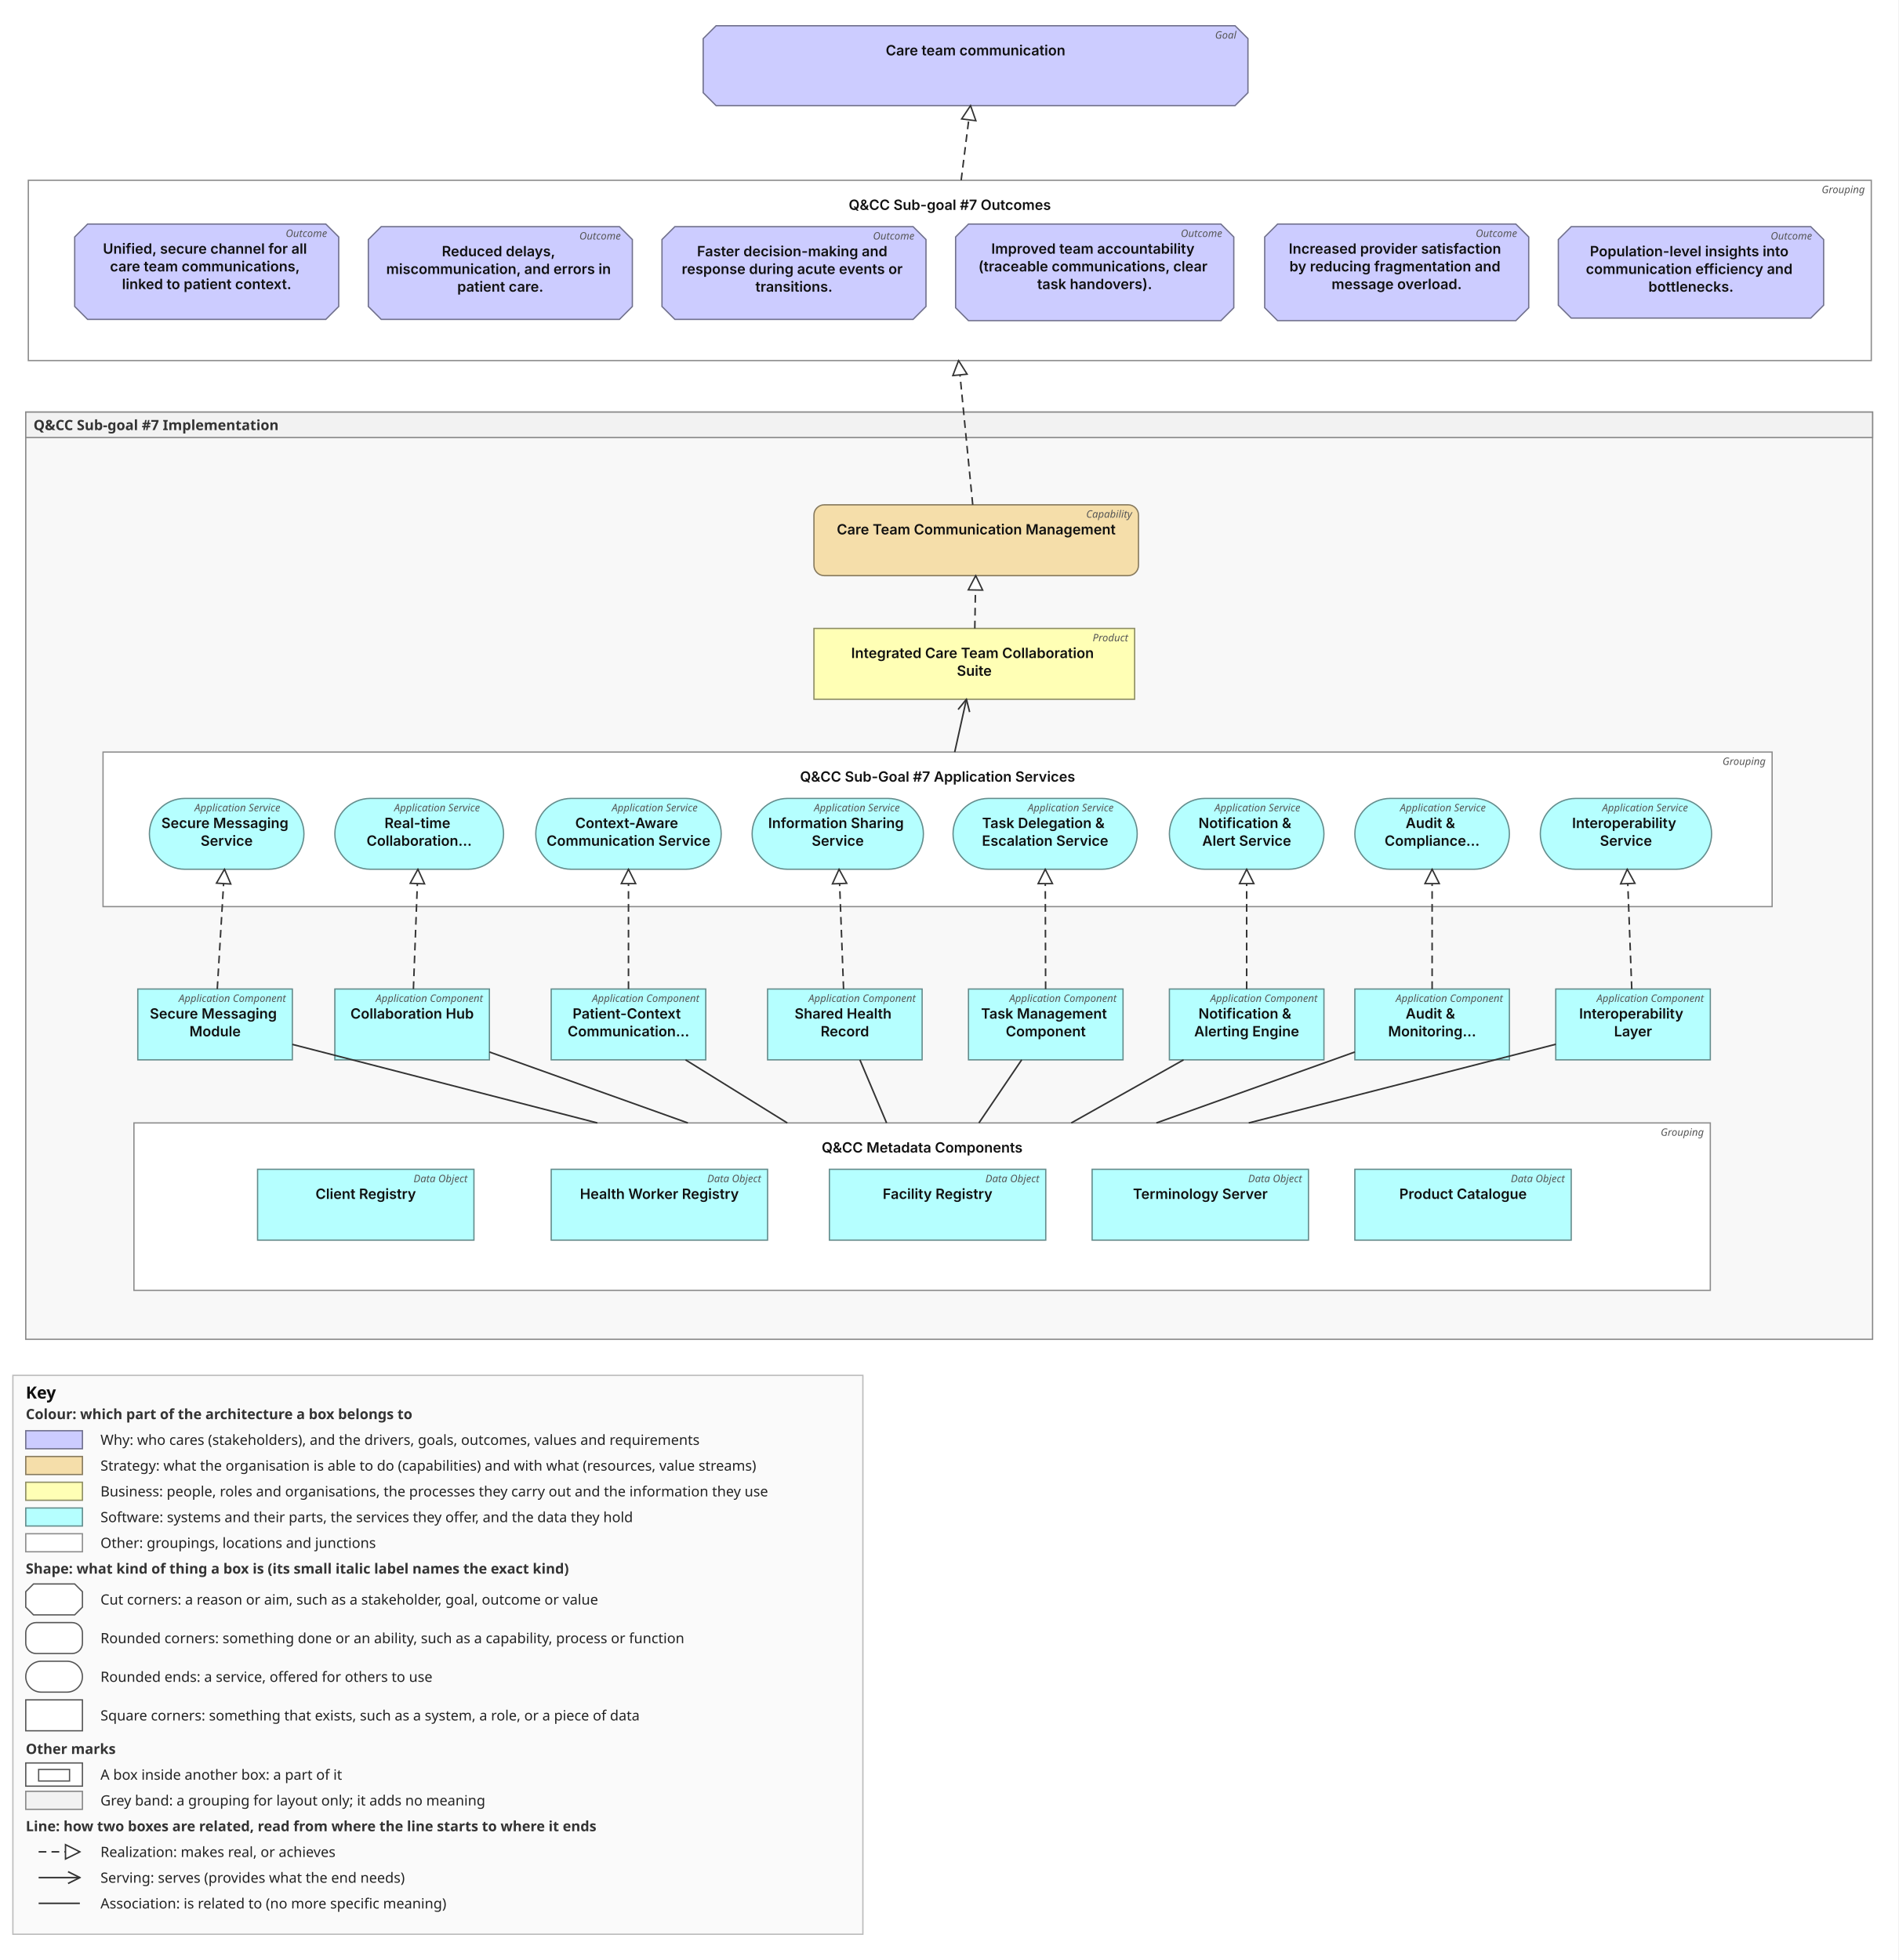
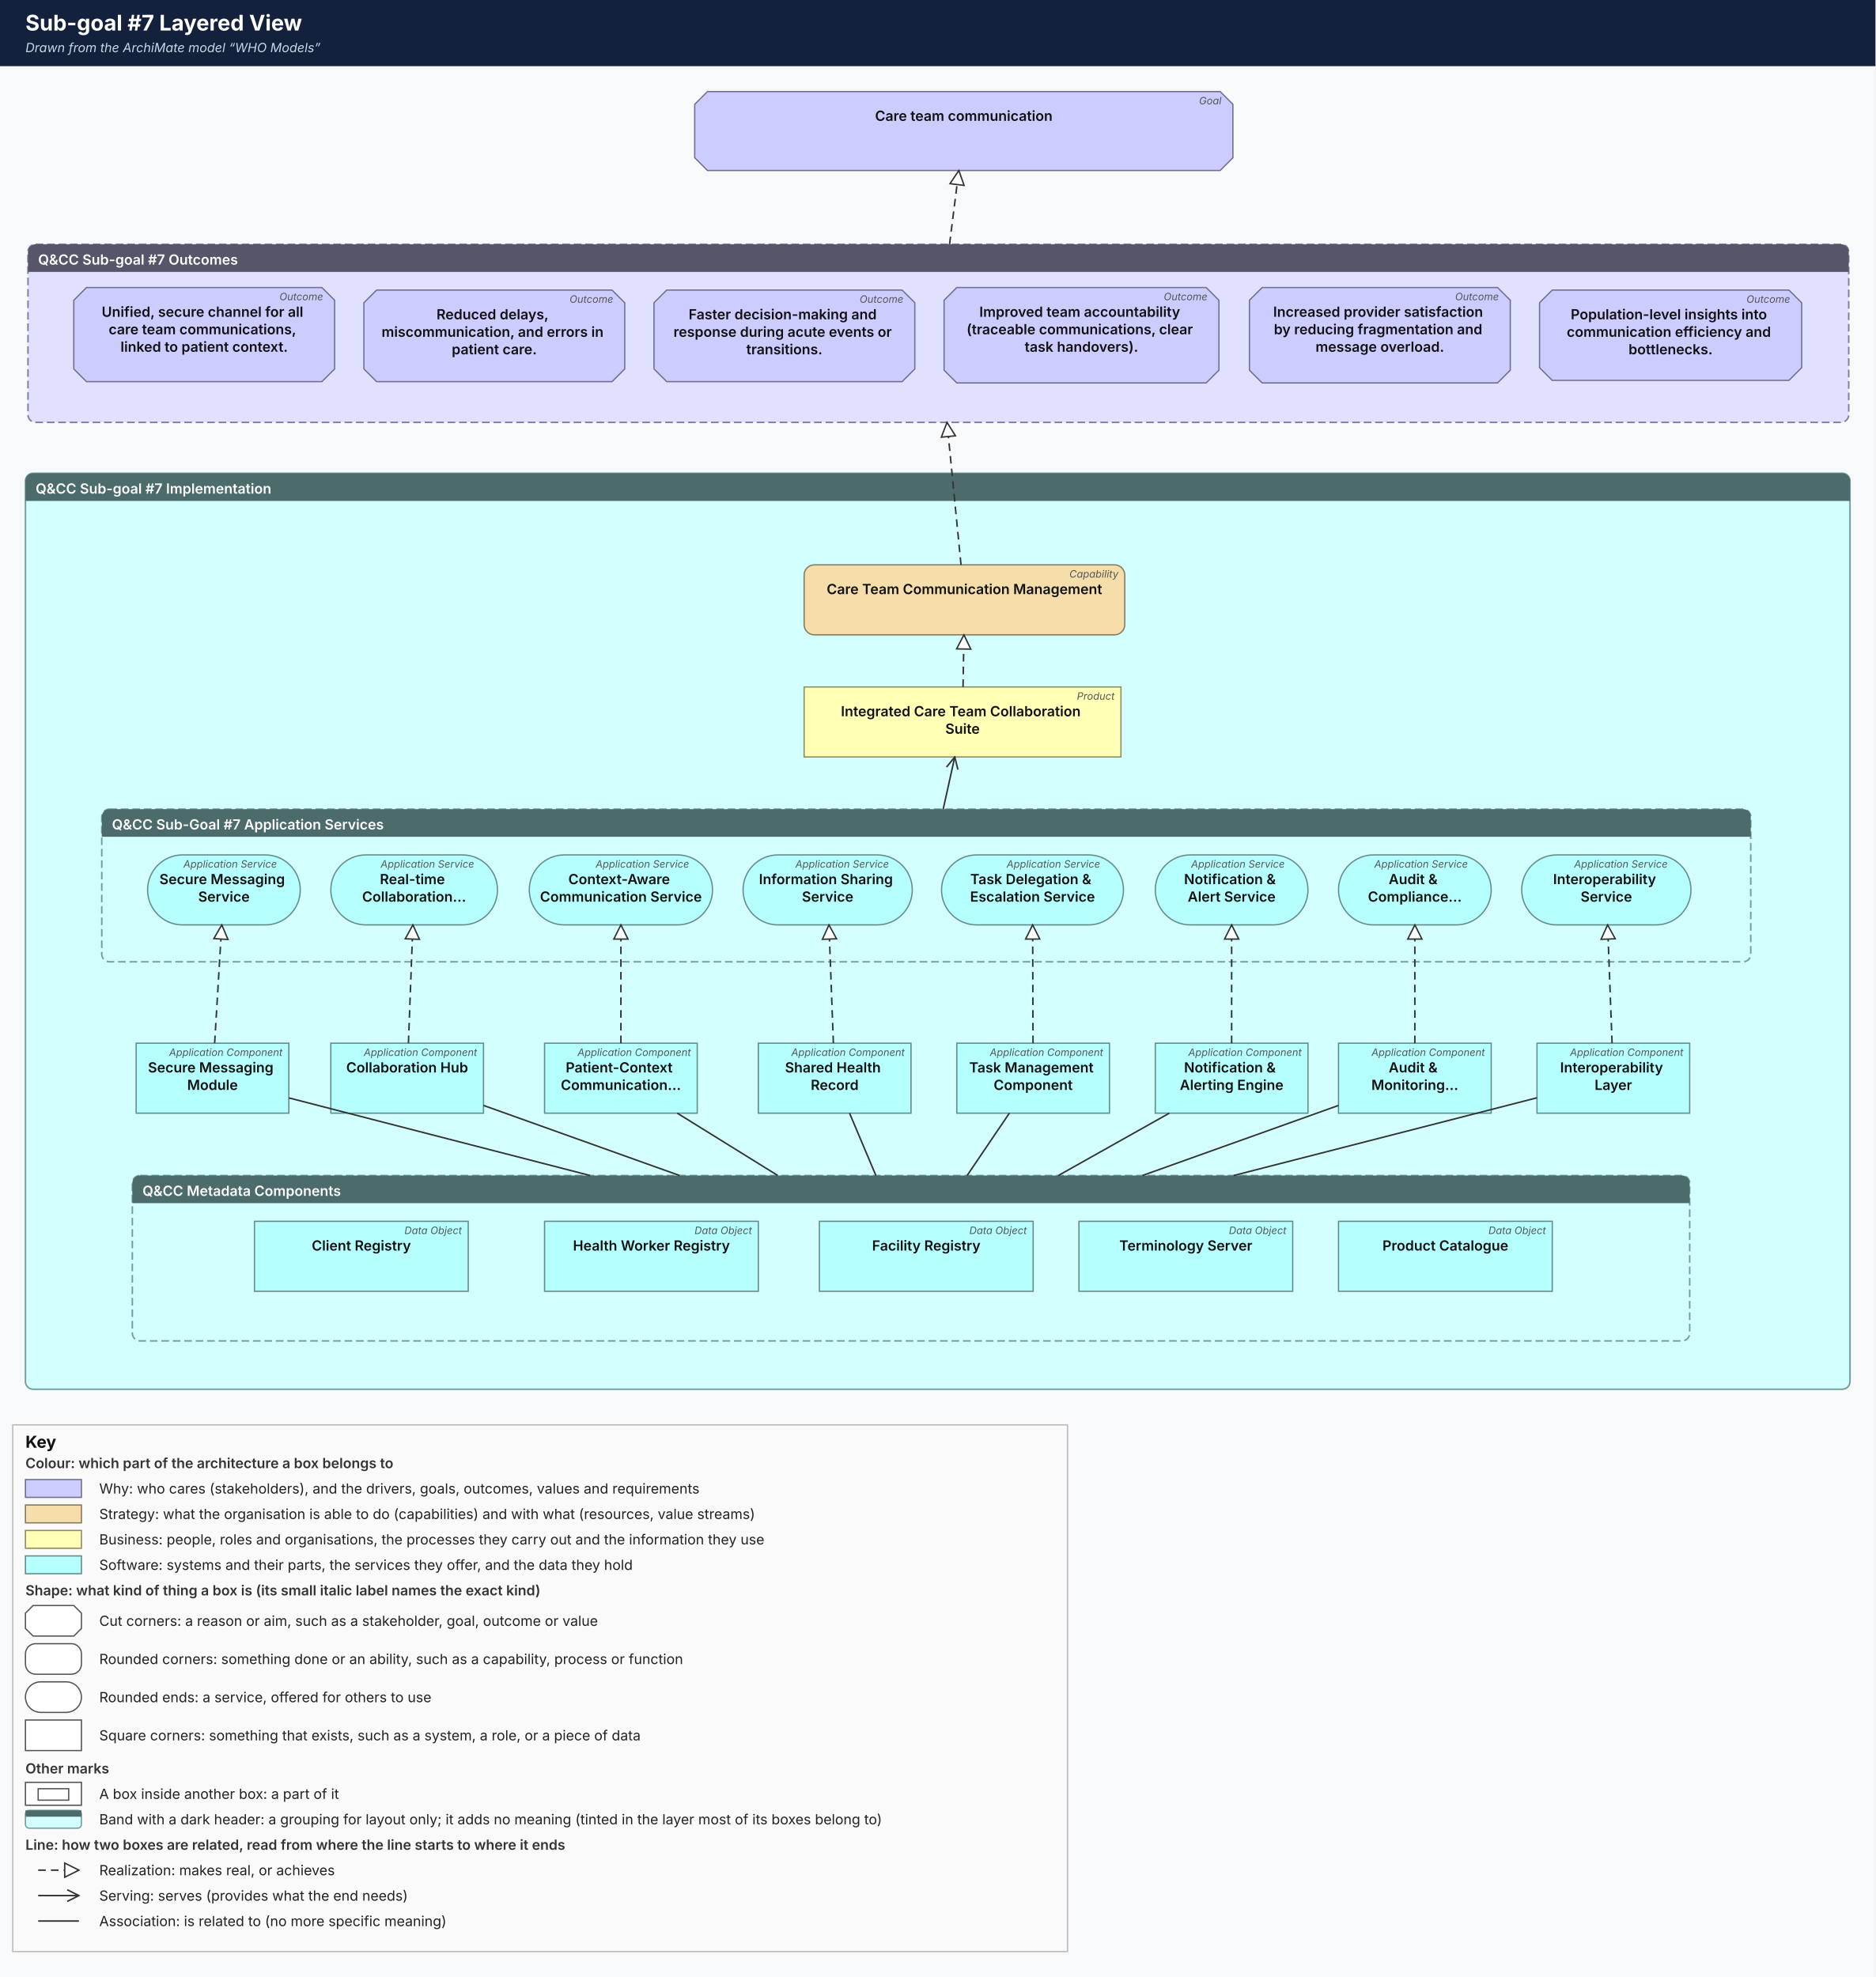
- <svg xmlns="http://www.w3.org/2000/svg" viewBox="92 40 1474 1522" width="1474" height="1522" role="img" aria-labelledby="av-title">
+ <svg xmlns="http://www.w3.org/2000/svg" viewBox="92 -12 1474 1554" width="1474" height="1554" role="img" aria-labelledby="av-title">
  <style>
- .av-name{font:600 11px system-ui,-apple-system,"Segoe UI",sans-serif;fill:#111}
- .av-type{font:italic 8px system-ui,sans-serif;fill:#555}
- .av-group{font:600 11px system-ui,sans-serif;fill:#333}
- .av-note{font:10px system-ui,sans-serif;fill:#222}
- .av-key{font:11px system-ui,sans-serif;fill:#222}
- .av-keyh{font:600 11px system-ui,sans-serif;fill:#333}
- .av-keyt{font:700 13px system-ui,sans-serif;fill:#111}
- .av-rel{font:9px system-ui,sans-serif;fill:#333;paint-order:stroke;stroke:#fff;stroke-width:3px}
+ .av-name{font:600 11px Inter, "Segoe UI", system-ui, -apple-system, Helvetica, Arial, sans-serif;fill:#111}
+ .av-type{font:italic 8px Inter, "Segoe UI", system-ui, -apple-system, Helvetica, Arial, sans-serif;fill:#555}
+ .av-group{font:600 11px Inter, "Segoe UI", system-ui, -apple-system, Helvetica, Arial, sans-serif;fill:#333}
+ .av-note{font:10px Inter, "Segoe UI", system-ui, -apple-system, Helvetica, Arial, sans-serif;fill:#222}
+ .av-key{font:11px Inter, "Segoe UI", system-ui, -apple-system, Helvetica, Arial, sans-serif;fill:#222}
+ .av-keyh{font:600 11px Inter, "Segoe UI", system-ui, -apple-system, Helvetica, Arial, sans-serif;fill:#333}
+ .av-keyt{font:700 13px Inter, "Segoe UI", system-ui, -apple-system, Helvetica, Arial, sans-serif;fill:#111}
+ .av-rel{font:9px Inter, "Segoe UI", system-ui, -apple-system, Helvetica, Arial, sans-serif;fill:#333;paint-order:stroke;stroke:#fff;stroke-width:3px}
a:hover rect,a:hover polygon,a:focus rect,a:focus polygon{stroke:#06c;stroke-width:2.5}
</style>
  <defs>
    <marker id="arrow-open" viewBox="0 0 12 12" refX="11" refY="6" markerWidth="11" markerHeight="11" orient="auto-start-reverse" markerUnits="userSpaceOnUse">
      <path d="M1 1 L11 6 L1 11" fill="none" stroke="#333" stroke-width="1.3" />
    </marker>
    <marker id="arrow-filled" viewBox="0 0 12 12" refX="11" refY="6" markerWidth="11" markerHeight="11" orient="auto-start-reverse" markerUnits="userSpaceOnUse">
      <path d="M1 1 L11 6 L1 11 Z" fill="#333" />
    </marker>
    <marker id="arrow-small" viewBox="0 0 10 10" refX="9" refY="5" markerWidth="8" markerHeight="8" orient="auto-start-reverse" markerUnits="userSpaceOnUse">
      <path d="M1 1 L9 5 L1 9" fill="none" stroke="#333" stroke-width="1.2" />
    </marker>
    <marker id="triangle-hollow" viewBox="0 0 14 14" refX="13" refY="7" markerWidth="13" markerHeight="13" orient="auto-start-reverse" markerUnits="userSpaceOnUse">
      <path d="M1 1 L13 7 L1 13 Z" fill="#fff" stroke="#333" stroke-width="1.2" />
    </marker>
    <marker id="diamond-filled" viewBox="0 0 16 10" refX="1" refY="5" markerWidth="16" markerHeight="10" orient="auto-start-reverse" markerUnits="userSpaceOnUse">
      <path d="M1 5 L8 1 L15 5 L8 9 Z" fill="#333" />
    </marker>
    <marker id="diamond-hollow" viewBox="0 0 16 10" refX="1" refY="5" markerWidth="16" markerHeight="10" orient="auto-start-reverse" markerUnits="userSpaceOnUse">
      <path d="M1 5 L8 1 L15 5 L8 9 Z" fill="#fff" stroke="#333" stroke-width="1.2" />
    </marker>
    <marker id="dot" viewBox="0 0 8 8" refX="4" refY="4" markerWidth="7" markerHeight="7" orient="auto" markerUnits="userSpaceOnUse">
      <circle cx="4" cy="4" r="3.2" fill="#333" />
    </marker>
    <pattern id="missing" width="8" height="8" patternUnits="userSpaceOnUse" patternTransform="rotate(45)">
      <rect width="8" height="8" fill="#fff" />
      <line x1="0" y1="0" x2="0" y2="8" stroke="#d33" stroke-width="2" />
    </pattern>
  </defs>
-   <rect x="92" y="40" width="1474" height="1522" fill="#fff" />
+   <rect x="92" y="-12" width="1474" height="1554" fill="#f8f9fb" />
+   <rect x="92" y="-12" width="1474" height="52" fill="#14213d" />
+   <text x="112" y="12" style="font:700 17px Inter, &quot;Segoe UI&quot;, system-ui, -apple-system, Helvetica, Arial, sans-serif;fill:#fff">Sub-goal #7 Layered View</text>
+   <text x="112" y="29" style="font:italic 10px Inter, &quot;Segoe UI&quot;, system-ui, -apple-system, Helvetica, Arial, sans-serif;fill:#c9d6e6">Drawn from the ArchiMate model “WHO Models”</text>
  <a href="../../../en/dpi-h-ra/archimate/0.2.0-draft.3/elements/care-team-communication/" target="_top">
    <polygon points="648,60 1051,60 1061,70 1061,112 1051,122 648,122 638,112 638,70" fill="#ccccff" stroke="#70708c" stroke-width="1" />
    <text class="av-type" x="1052" y="70" text-anchor="end">Goal</text>
    <text class="av-name" x="849.5" y="83" text-anchor="middle">
      <tspan x="849.5" dy="0">Care team communication</tspan>
    </text>
  </a>
  <a href="../../../en/dpi-h-ra/archimate/0.2.0-draft.3/elements/q-cc-sub-goal-7-outcomes/" target="_top">
-     <rect x="114" y="180" width="1431" height="140" fill="#ffffff" stroke="#8c8c8c" stroke-width="1" />
-     <text class="av-type" x="1540" y="190" text-anchor="end">Grouping</text>
-     <text class="av-name" x="829.5" y="203" text-anchor="middle">
-       <tspan x="829.5" dy="0">Q&amp;CC Sub-goal #7 Outcomes</tspan>
-     </text>
+     <rect x="114" y="180" width="1431" height="140" rx="6" fill="#e0e0ff" stroke="#7e7e9e" stroke-width="1.2" stroke-dasharray="6 3" />
+     <path d="M114 186 a6 6 0 0 1 6 -6 h1419 a6 6 0 0 1 6 6 v15.75 h-1431 z" fill="#56566b" />
+     <text class="av-group" x="122" y="196" style="fill:#fff">Q&amp;CC Sub-goal #7 Outcomes</text>
  </a>
  <a href="../../../en/dpi-h-ra/archimate/0.2.0-draft.3/elements/improved-team-accountability-traceable-communications-clear/" target="_top">
    <polygon points="844,214 1040,214 1050,224 1050,279 1040,289 844,289 834,279 834,224" fill="#ccccff" stroke="#70708c" stroke-width="1" />
    <text class="av-type" x="1041" y="224" text-anchor="end">Outcome</text>
    <text class="av-name" x="942" y="237" text-anchor="middle">
      <tspan x="942" dy="0">Improved team accountability</tspan>
      <tspan x="942" dy="13.75">(traceable communications, clear</tspan>
      <tspan x="942" dy="13.75">task handovers).</tspan>
    </text>
  </a>
  <a href="../../../en/dpi-h-ra/archimate/0.2.0-draft.3/elements/reduced-delays-miscommunication-and-errors-in-patient-care/" target="_top">
    <polygon points="388,216 573,216 583,226 583,278 573,288 388,288 378,278 378,226" fill="#ccccff" stroke="#70708c" stroke-width="1" />
    <text class="av-type" x="574" y="226" text-anchor="end">Outcome</text>
    <text class="av-name" x="480.5" y="239" text-anchor="middle">
      <tspan x="480.5" dy="0">Reduced delays,</tspan>
      <tspan x="480.5" dy="13.75">miscommunication, and errors in</tspan>
      <tspan x="480.5" dy="13.75">patient care.</tspan>
    </text>
  </a>
  <a href="../../../en/dpi-h-ra/archimate/0.2.0-draft.3/elements/unified-secure-channel-for-all-care-team-communications/" target="_top">
    <polygon points="160,214 345,214 355,224 355,278 345,288 160,288 150,278 150,224" fill="#ccccff" stroke="#70708c" stroke-width="1" />
    <text class="av-type" x="346" y="224" text-anchor="end">Outcome</text>
    <text class="av-name" x="252.5" y="237" text-anchor="middle">
      <tspan x="252.5" dy="0">Unified, secure channel for all</tspan>
      <tspan x="252.5" dy="13.75">care team communications,</tspan>
      <tspan x="252.5" dy="13.75">linked to patient context.</tspan>
    </text>
  </a>
  <a href="../../../en/dpi-h-ra/archimate/0.2.0-draft.3/elements/population-level-insights-into-communication-efficiency-and/" target="_top">
    <polygon points="1312,216 1498,216 1508,226 1508,277 1498,287 1312,287 1302,277 1302,226" fill="#ccccff" stroke="#70708c" stroke-width="1" />
    <text class="av-type" x="1499" y="226" text-anchor="end">Outcome</text>
    <text class="av-name" x="1405" y="239" text-anchor="middle">
      <tspan x="1405" dy="0">Population-level insights into</tspan>
      <tspan x="1405" dy="13.75">communication efficiency and</tspan>
      <tspan x="1405" dy="13.75">bottlenecks.</tspan>
    </text>
  </a>
  <a href="../../../en/dpi-h-ra/archimate/0.2.0-draft.3/elements/increased-provider-satisfaction-by-reducing-fragmentation/" target="_top">
    <polygon points="1084,214 1269,214 1279,224 1279,279 1269,289 1084,289 1074,279 1074,224" fill="#ccccff" stroke="#70708c" stroke-width="1" />
    <text class="av-type" x="1270" y="224" text-anchor="end">Outcome</text>
    <text class="av-name" x="1176.5" y="237" text-anchor="middle">
      <tspan x="1176.5" dy="0">Increased provider satisfaction</tspan>
      <tspan x="1176.5" dy="13.75">by reducing fragmentation and</tspan>
      <tspan x="1176.5" dy="13.75">message overload.</tspan>
    </text>
  </a>
  <a href="../../../en/dpi-h-ra/archimate/0.2.0-draft.3/elements/faster-decision-making-and-response-during-acute-events-or/" target="_top">
    <polygon points="616,216 801,216 811,226 811,278 801,288 616,288 606,278 606,226" fill="#ccccff" stroke="#70708c" stroke-width="1" />
    <text class="av-type" x="802" y="226" text-anchor="end">Outcome</text>
    <text class="av-name" x="708.5" y="239" text-anchor="middle">
      <tspan x="708.5" dy="0">Faster decision-making and</tspan>
      <tspan x="708.5" dy="13.75">response during acute events or</tspan>
      <tspan x="708.5" dy="13.75">transitions.</tspan>
    </text>
  </a>
  <g class="av-g">
-     <rect x="112" y="360" width="1434" height="720" fill="#f2f2f2" fill-opacity=".55" stroke="#888" />
-     <rect x="112" y="360" width="1434" height="19.75" fill="#f2f2f2" stroke="#888" />
-     <text class="av-group" x="118" y="374">Q&amp;CC Sub-goal #7 Implementation</text>
+     <rect x="112" y="360" width="1434" height="720" rx="6" fill="#d3ffff" stroke="#709e9e" stroke-width="1.2" />
+     <path d="M112 366 a6 6 0 0 1 6 -6 h1422 a6 6 0 0 1 6 6 v15.75 h-1434 z" fill="#4c6b6b" />
+     <text class="av-group" x="120" y="376" style="fill:#fff">Q&amp;CC Sub-goal #7 Implementation</text>
  </g>
  <a href="../../../en/dpi-h-ra/archimate/0.2.0-draft.3/elements/care-team-communication-management/" target="_top">
    <rect x="724" y="432" width="252" height="55" rx="8" fill="#f5deaa" stroke="#877a5e" stroke-width="1" />
    <text class="av-type" x="971" y="442" text-anchor="end">Capability</text>
    <text class="av-name" x="850" y="455" text-anchor="middle">
      <tspan x="850" dy="0">Care Team Communication Management</tspan>
    </text>
  </a>
  <a href="../../../en/dpi-h-ra/archimate/0.2.0-draft.3/elements/integrated-care-team-collaboration-suite/" target="_top">
    <rect x="724" y="528" width="249" height="55" fill="#ffffb5" stroke="#8c8c64" stroke-width="1" />
    <text class="av-type" x="968" y="538" text-anchor="end">Product</text>
    <text class="av-name" x="848.5" y="551" text-anchor="middle">
      <tspan x="848.5" dy="0">Integrated Care Team Collaboration</tspan>
      <tspan x="848.5" dy="13.75">Suite</tspan>
    </text>
  </a>
  <a href="../../../en/dpi-h-ra/archimate/0.2.0-draft.3/elements/q-cc-sub-goal-7-application-services/" target="_top">
-     <rect x="172" y="624" width="1296" height="120" fill="#ffffff" stroke="#8c8c8c" stroke-width="1" />
-     <text class="av-type" x="1463" y="634" text-anchor="end">Grouping</text>
-     <text class="av-name" x="820" y="647" text-anchor="middle">
-       <tspan x="820" dy="0">Q&amp;CC Sub-Goal #7 Application Services</tspan>
-     </text>
+     <rect x="172" y="624" width="1296" height="120" rx="6" fill="#d3ffff" stroke="#709e9e" stroke-width="1.2" stroke-dasharray="6 3" />
+     <path d="M172 630 a6 6 0 0 1 6 -6 h1284 a6 6 0 0 1 6 6 v15.75 h-1296 z" fill="#4c6b6b" />
+     <text class="av-group" x="180" y="640" style="fill:#fff">Q&amp;CC Sub-Goal #7 Application Services</text>
  </a>
  <a href="../../../en/dpi-h-ra/archimate/0.2.0-draft.3/elements/secure-messaging-service/" target="_top">
    <rect x="208" y="660" width="120" height="55" rx="27.5" fill="#b5ffff" stroke="#648c8c" stroke-width="1" />
    <text class="av-type" x="309.667" y="670" text-anchor="end">Application Service</text>
    <text class="av-name" x="268" y="683" text-anchor="middle">
      <tspan x="268" dy="0">Secure Messaging</tspan>
      <tspan x="268" dy="13.75">Service</tspan>
    </text>
  </a>
  <a href="../../../en/dpi-h-ra/archimate/0.2.0-draft.3/elements/real-time-collaboration-service/" target="_top">
    <rect x="352" y="660" width="131" height="55" rx="27.5" fill="#b5ffff" stroke="#648c8c" stroke-width="1" />
    <text class="av-type" x="464.667" y="670" text-anchor="end">Application Service</text>
    <text class="av-name" x="417.5" y="683" text-anchor="middle">
      <tspan x="417.5" dy="0">Real-time</tspan>
      <tspan x="417.5" dy="13.75">Collaboration…</tspan>
    </text>
  </a>
  <a href="../../../en/dpi-h-ra/archimate/0.2.0-draft.3/elements/context-aware-communication-service/" target="_top">
    <rect x="508" y="660" width="144" height="55" rx="27.5" fill="#b5ffff" stroke="#648c8c" stroke-width="1" />
    <text class="av-type" x="633.667" y="670" text-anchor="end">Application Service</text>
    <text class="av-name" x="580" y="683" text-anchor="middle">
      <tspan x="580" dy="0">Context-Aware</tspan>
      <tspan x="580" dy="13.75">Communication Service</tspan>
    </text>
  </a>
  <a href="../../../en/dpi-h-ra/archimate/0.2.0-draft.3/elements/information-sharing-service/" target="_top">
    <rect x="676" y="660" width="133" height="55" rx="27.5" fill="#b5ffff" stroke="#648c8c" stroke-width="1" />
    <text class="av-type" x="790.667" y="670" text-anchor="end">Application Service</text>
    <text class="av-name" x="742.5" y="683" text-anchor="middle">
      <tspan x="742.5" dy="0">Information Sharing</tspan>
      <tspan x="742.5" dy="13.75">Service</tspan>
    </text>
  </a>
  <a href="../../../en/dpi-h-ra/archimate/0.2.0-draft.3/elements/task-delegation-escalation-service/" target="_top">
    <rect x="832" y="660" width="143" height="55" rx="27.5" fill="#b5ffff" stroke="#648c8c" stroke-width="1" />
    <text class="av-type" x="956.667" y="670" text-anchor="end">Application Service</text>
    <text class="av-name" x="903.5" y="683" text-anchor="middle">
      <tspan x="903.5" dy="0">Task Delegation &amp;</tspan>
      <tspan x="903.5" dy="13.75">Escalation Service</tspan>
    </text>
  </a>
  <a href="../../../en/dpi-h-ra/archimate/0.2.0-draft.3/elements/notification-alert-service/" target="_top">
    <rect x="1000" y="660" width="120" height="55" rx="27.5" fill="#b5ffff" stroke="#648c8c" stroke-width="1" />
    <text class="av-type" x="1101.667" y="670" text-anchor="end">Application Service</text>
    <text class="av-name" x="1060" y="683" text-anchor="middle">
      <tspan x="1060" dy="0">Notification &amp;</tspan>
      <tspan x="1060" dy="13.75">Alert Service</tspan>
    </text>
  </a>
  <a href="../../../en/dpi-h-ra/archimate/0.2.0-draft.3/elements/audit-compliance-service-4892/" target="_top">
    <rect x="1144" y="660" width="120" height="55" rx="27.5" fill="#b5ffff" stroke="#648c8c" stroke-width="1" />
    <text class="av-type" x="1245.667" y="670" text-anchor="end">Application Service</text>
    <text class="av-name" x="1204" y="683" text-anchor="middle">
      <tspan x="1204" dy="0">Audit &amp;</tspan>
      <tspan x="1204" dy="13.75">Compliance…</tspan>
    </text>
  </a>
  <a href="../../../en/dpi-h-ra/archimate/0.2.0-draft.3/elements/interoperability-service-c659/" target="_top">
    <rect x="1288" y="660" width="133" height="55" rx="27.5" fill="#b5ffff" stroke="#648c8c" stroke-width="1" />
    <text class="av-type" x="1402.667" y="670" text-anchor="end">Application Service</text>
    <text class="av-name" x="1354.5" y="683" text-anchor="middle">
      <tspan x="1354.5" dy="0">Interoperability</tspan>
      <tspan x="1354.5" dy="13.75">Service</tspan>
    </text>
  </a>
  <a href="../../../en/dpi-h-ra/archimate/0.2.0-draft.3/elements/secure-messaging-module/" target="_top">
    <rect x="199" y="808" width="120" height="55" fill="#b5ffff" stroke="#648c8c" stroke-width="1" />
    <text class="av-type" x="314" y="818" text-anchor="end">Application Component</text>
    <text class="av-name" x="259" y="831" text-anchor="middle">
      <tspan x="259" dy="0">Secure Messaging</tspan>
      <tspan x="259" dy="13.75">Module</tspan>
    </text>
  </a>
  <a href="../../../en/dpi-h-ra/archimate/0.2.0-draft.3/elements/collaboration-hub/" target="_top">
    <rect x="352" y="808" width="120" height="55" fill="#b5ffff" stroke="#648c8c" stroke-width="1" />
    <text class="av-type" x="467" y="818" text-anchor="end">Application Component</text>
    <text class="av-name" x="412" y="831" text-anchor="middle">
      <tspan x="412" dy="0">Collaboration Hub</tspan>
    </text>
  </a>
  <a href="../../../en/dpi-h-ra/archimate/0.2.0-draft.3/elements/patient-context-communication-component/" target="_top">
    <rect x="520" y="808" width="120" height="55" fill="#b5ffff" stroke="#648c8c" stroke-width="1" />
    <text class="av-type" x="635" y="818" text-anchor="end">Application Component</text>
    <text class="av-name" x="580" y="831" text-anchor="middle">
      <tspan x="580" dy="0">Patient-Context</tspan>
      <tspan x="580" dy="13.75">Communication…</tspan>
    </text>
  </a>
  <a href="../../../en/dpi-h-ra/archimate/0.2.0-draft.3/elements/shared-health-record-805d/" target="_top">
    <rect x="688" y="808" width="120" height="55" fill="#b5ffff" stroke="#648c8c" stroke-width="1" />
    <text class="av-type" x="803" y="818" text-anchor="end">Application Component</text>
    <text class="av-name" x="748" y="831" text-anchor="middle">
      <tspan x="748" dy="0">Shared Health</tspan>
      <tspan x="748" dy="13.75">Record</tspan>
    </text>
  </a>
  <a href="../../../en/dpi-h-ra/archimate/0.2.0-draft.3/elements/task-management-component/" target="_top">
    <rect x="844" y="808" width="120" height="55" fill="#b5ffff" stroke="#648c8c" stroke-width="1" />
    <text class="av-type" x="959" y="818" text-anchor="end">Application Component</text>
    <text class="av-name" x="904" y="831" text-anchor="middle">
      <tspan x="904" dy="0">Task Management</tspan>
      <tspan x="904" dy="13.75">Component</tspan>
    </text>
  </a>
  <a href="../../../en/dpi-h-ra/archimate/0.2.0-draft.3/elements/notification-alerting-engine/" target="_top">
    <rect x="1000" y="808" width="120" height="55" fill="#b5ffff" stroke="#648c8c" stroke-width="1" />
    <text class="av-type" x="1115" y="818" text-anchor="end">Application Component</text>
    <text class="av-name" x="1060" y="831" text-anchor="middle">
      <tspan x="1060" dy="0">Notification &amp;</tspan>
      <tspan x="1060" dy="13.75">Alerting Engine</tspan>
    </text>
  </a>
  <a href="../../../en/dpi-h-ra/archimate/0.2.0-draft.3/elements/audit-monitoring-component/" target="_top">
    <rect x="1144" y="808" width="120" height="55" fill="#b5ffff" stroke="#648c8c" stroke-width="1" />
    <text class="av-type" x="1259" y="818" text-anchor="end">Application Component</text>
    <text class="av-name" x="1204" y="831" text-anchor="middle">
      <tspan x="1204" dy="0">Audit &amp;</tspan>
      <tspan x="1204" dy="13.75">Monitoring…</tspan>
    </text>
  </a>
  <a href="../../../en/dpi-h-ra/archimate/0.2.0-draft.3/elements/interoperability-layer/" target="_top">
    <rect x="1300" y="808" width="120" height="55" fill="#b5ffff" stroke="#648c8c" stroke-width="1" />
    <text class="av-type" x="1415" y="818" text-anchor="end">Application Component</text>
    <text class="av-name" x="1360" y="831" text-anchor="middle">
      <tspan x="1360" dy="0">Interoperability</tspan>
      <tspan x="1360" dy="13.75">Layer</tspan>
    </text>
  </a>
  <a href="../../../en/dpi-h-ra/archimate/0.2.0-draft.3/elements/q-cc-metadata-components-ca10/" target="_top">
-     <rect x="196" y="912" width="1224" height="130" fill="#ffffff" stroke="#8c8c8c" stroke-width="1" />
-     <text class="av-type" x="1415" y="922" text-anchor="end">Grouping</text>
-     <text class="av-name" x="808" y="935" text-anchor="middle">
-       <tspan x="808" dy="0">Q&amp;CC Metadata Components</tspan>
-     </text>
+     <rect x="196" y="912" width="1224" height="130" rx="6" fill="#d3ffff" stroke="#709e9e" stroke-width="1.2" stroke-dasharray="6 3" />
+     <path d="M196 918 a6 6 0 0 1 6 -6 h1212 a6 6 0 0 1 6 6 v15.75 h-1224 z" fill="#4c6b6b" />
+     <text class="av-group" x="204" y="928" style="fill:#fff">Q&amp;CC Metadata Components</text>
  </a>
  <a href="../../../en/dpi-h-ra/archimate/0.2.0-draft.3/elements/client-registry-8411/" target="_top">
    <rect x="292" y="948" width="168" height="55" fill="#b5ffff" stroke="#648c8c" stroke-width="1" />
    <text class="av-type" x="455" y="958" text-anchor="end">Data Object</text>
    <text class="av-name" x="376" y="971" text-anchor="middle">
      <tspan x="376" dy="0">Client Registry</tspan>
    </text>
  </a>
  <a href="../../../en/dpi-h-ra/archimate/0.2.0-draft.3/elements/health-worker-registry-2a4a/" target="_top">
    <rect x="520" y="948" width="168" height="55" fill="#b5ffff" stroke="#648c8c" stroke-width="1" />
    <text class="av-type" x="683" y="958" text-anchor="end">Data Object</text>
    <text class="av-name" x="604" y="971" text-anchor="middle">
      <tspan x="604" dy="0">Health Worker Registry</tspan>
    </text>
  </a>
  <a href="../../../en/dpi-h-ra/archimate/0.2.0-draft.3/elements/facility-registry-34ba/" target="_top">
    <rect x="736" y="948" width="168" height="55" fill="#b5ffff" stroke="#648c8c" stroke-width="1" />
    <text class="av-type" x="899" y="958" text-anchor="end">Data Object</text>
    <text class="av-name" x="820" y="971" text-anchor="middle">
      <tspan x="820" dy="0">Facility Registry</tspan>
    </text>
  </a>
  <a href="../../../en/dpi-h-ra/archimate/0.2.0-draft.3/elements/terminology-server-e133/" target="_top">
    <rect x="940" y="948" width="168" height="55" fill="#b5ffff" stroke="#648c8c" stroke-width="1" />
    <text class="av-type" x="1103" y="958" text-anchor="end">Data Object</text>
    <text class="av-name" x="1024" y="971" text-anchor="middle">
      <tspan x="1024" dy="0">Terminology Server</tspan>
    </text>
  </a>
  <a href="../../../en/dpi-h-ra/archimate/0.2.0-draft.3/elements/product-catalogue-6a4a/" target="_top">
    <rect x="1144" y="948" width="168" height="55" fill="#b5ffff" stroke="#648c8c" stroke-width="1" />
    <text class="av-type" x="1307" y="958" text-anchor="end">Data Object</text>
    <text class="av-name" x="1228" y="971" text-anchor="middle">
      <tspan x="1228" dy="0">Product Catalogue</tspan>
    </text>
  </a>
  <a href="../../../en/dpi-h-ra/archimate/0.2.0-draft.3/relationships/id-aff10226d7954a78a1696c8346ead574/" target="_top">
    <path d="M838.3 180 L845.6 122" fill="none" stroke="#333" stroke-width="1.2" stroke-dasharray="6 4" marker-end="url(#triangle-hollow)" />
    <path d="M838.3 180 L845.6 122" fill="none" stroke="transparent" stroke-width="8" />
  </a>
  <a href="../../../en/dpi-h-ra/archimate/0.2.0-draft.3/relationships/id-7e473a1176db4424aeed5a3729804542/" target="_top">
    <path d="M847.3 432 L836.3 320" fill="none" stroke="#333" stroke-width="1.2" stroke-dasharray="6 4" marker-end="url(#triangle-hollow)" />
    <path d="M847.3 432 L836.3 320" fill="none" stroke="transparent" stroke-width="8" />
  </a>
  <a href="../../../en/dpi-h-ra/archimate/0.2.0-draft.3/relationships/id-4487595b12134d188571c01c21a04832/" target="_top">
    <path d="M848.9 528 L849.6 487" fill="none" stroke="#333" stroke-width="1.2" stroke-dasharray="6 4" marker-end="url(#triangle-hollow)" />
    <path d="M848.9 528 L849.6 487" fill="none" stroke="transparent" stroke-width="8" />
  </a>
  <a href="../../../en/dpi-h-ra/archimate/0.2.0-draft.3/relationships/id-6dcb12e2a38e46d8ac78c6cfa7a3a0df/" target="_top">
    <path d="M833.3 624 L842.4 583" fill="none" stroke="#333" stroke-width="1.2" marker-end="url(#arrow-open)" />
    <path d="M833.3 624 L842.4 583" fill="none" stroke="transparent" stroke-width="8" />
  </a>
  <a href="../../../en/dpi-h-ra/archimate/0.2.0-draft.3/relationships/id-0e2b70428ec14977b090e1e104a42a87/" target="_top">
    <path d="M260.7 808 L266.3 715" fill="none" stroke="#333" stroke-width="1.2" stroke-dasharray="6 4" marker-end="url(#triangle-hollow)" />
    <path d="M260.7 808 L266.3 715" fill="none" stroke="transparent" stroke-width="8" />
  </a>
  <a href="../../../en/dpi-h-ra/archimate/0.2.0-draft.3/relationships/id-bc71d332d8e345e28b38532c46691bab/" target="_top">
    <path d="M413 808 L416.5 715" fill="none" stroke="#333" stroke-width="1.2" stroke-dasharray="6 4" marker-end="url(#triangle-hollow)" />
    <path d="M413 808 L416.5 715" fill="none" stroke="transparent" stroke-width="8" />
  </a>
  <a href="../../../en/dpi-h-ra/archimate/0.2.0-draft.3/relationships/id-78e7073a47ee4f0b8bf1295f51e61055/" target="_top">
    <path d="M580 808 L580 715" fill="none" stroke="#333" stroke-width="1.2" stroke-dasharray="6 4" marker-end="url(#triangle-hollow)" />
    <path d="M580 808 L580 715" fill="none" stroke="transparent" stroke-width="8" />
  </a>
  <a href="../../../en/dpi-h-ra/archimate/0.2.0-draft.3/relationships/id-fa969300ad2d4633affa92172fe9f70e/" target="_top">
    <path d="M747 808 L743.5 715" fill="none" stroke="#333" stroke-width="1.2" stroke-dasharray="6 4" marker-end="url(#triangle-hollow)" />
    <path d="M747 808 L743.5 715" fill="none" stroke="transparent" stroke-width="8" />
  </a>
  <a href="../../../en/dpi-h-ra/archimate/0.2.0-draft.3/relationships/id-334f2249704e4ee89c716d472558eefa/" target="_top">
    <path d="M903.9 808 L903.6 715" fill="none" stroke="#333" stroke-width="1.2" stroke-dasharray="6 4" marker-end="url(#triangle-hollow)" />
    <path d="M903.9 808 L903.6 715" fill="none" stroke="transparent" stroke-width="8" />
  </a>
  <a href="../../../en/dpi-h-ra/archimate/0.2.0-draft.3/relationships/id-18a30733d98a4827ba3a386e0950e359/" target="_top">
    <path d="M1060 808 L1060 715" fill="none" stroke="#333" stroke-width="1.2" stroke-dasharray="6 4" marker-end="url(#triangle-hollow)" />
    <path d="M1060 808 L1060 715" fill="none" stroke="transparent" stroke-width="8" />
  </a>
  <a href="../../../en/dpi-h-ra/archimate/0.2.0-draft.3/relationships/id-ea862e639db54c9cb05b38902082ac75/" target="_top">
    <path d="M1204 808 L1204 715" fill="none" stroke="#333" stroke-width="1.2" stroke-dasharray="6 4" marker-end="url(#triangle-hollow)" />
    <path d="M1204 808 L1204 715" fill="none" stroke="transparent" stroke-width="8" />
  </a>
  <a href="../../../en/dpi-h-ra/archimate/0.2.0-draft.3/relationships/id-b6c2d21404534778a95108558e57e4b9/" target="_top">
    <path d="M1359 808 L1355.5 715" fill="none" stroke="#333" stroke-width="1.2" stroke-dasharray="6 4" marker-end="url(#triangle-hollow)" />
    <path d="M1359 808 L1355.5 715" fill="none" stroke="transparent" stroke-width="8" />
  </a>
  <a href="../../../en/dpi-h-ra/archimate/0.2.0-draft.3/relationships/id-ab6034fe74014434a98d11e9cbf86fa0/" target="_top">
    <path d="M626.1 912 L472 856.9" fill="none" stroke="#333" stroke-width="1.2" />
    <path d="M626.1 912 L472 856.9" fill="none" stroke="transparent" stroke-width="8" />
  </a>
  <a href="../../../en/dpi-h-ra/archimate/0.2.0-draft.3/relationships/id-dfdcf2b50c0c4bab9d30f1ef03d77207/" target="_top">
    <path d="M780.4 912 L759.7 863" fill="none" stroke="#333" stroke-width="1.2" />
    <path d="M780.4 912 L759.7 863" fill="none" stroke="transparent" stroke-width="8" />
  </a>
  <a href="../../../en/dpi-h-ra/archimate/0.2.0-draft.3/relationships/id-dbe03b48e3c047c683a9ff1752429a1a/" target="_top">
    <path d="M989.9 912 L1144 856.9" fill="none" stroke="#333" stroke-width="1.2" />
    <path d="M989.9 912 L1144 856.9" fill="none" stroke="transparent" stroke-width="8" />
  </a>
  <a href="../../../en/dpi-h-ra/archimate/0.2.0-draft.3/relationships/id-e4bff81d6e904f10a23b597a20e6a0a1/" target="_top">
    <path d="M852.1 912 L885.3 863" fill="none" stroke="#333" stroke-width="1.2" />
    <path d="M852.1 912 L885.3 863" fill="none" stroke="transparent" stroke-width="8" />
  </a>
  <a href="../../../en/dpi-h-ra/archimate/0.2.0-draft.3/relationships/id-1ca24996de8842bbbcf9a267a9897ce5/" target="_top">
    <path d="M923.8 912 L1011 863" fill="none" stroke="#333" stroke-width="1.2" />
    <path d="M923.8 912 L1011 863" fill="none" stroke="transparent" stroke-width="8" />
  </a>
  <a href="../../../en/dpi-h-ra/archimate/0.2.0-draft.3/relationships/id-a84c2729233844ffb14ac9b7fddcad9d/" target="_top">
    <path d="M1061.6 912 L1300 850.9" fill="none" stroke="#333" stroke-width="1.2" />
    <path d="M1061.6 912 L1300 850.9" fill="none" stroke="transparent" stroke-width="8" />
  </a>
  <a href="../../../en/dpi-h-ra/archimate/0.2.0-draft.3/relationships/id-88b848309bc146d1b433ddb08c92b8b7/" target="_top">
    <path d="M555.8 912 L319 851" fill="none" stroke="#333" stroke-width="1.2" />
    <path d="M555.8 912 L319 851" fill="none" stroke="transparent" stroke-width="8" />
  </a>
  <a href="../../../en/dpi-h-ra/archimate/0.2.0-draft.3/relationships/id-86d0805dd2f4405c837e1866fc5df8d0/" target="_top">
    <path d="M703.3 912 L624.3 863" fill="none" stroke="#333" stroke-width="1.2" />
    <path d="M703.3 912 L624.3 863" fill="none" stroke="transparent" stroke-width="8" />
  </a>
  <g class="av-legend">
-     <rect x="102" y="1108" width="660" height="434" fill="#fafafa" stroke="#bbb" />
+     <rect x="102" y="1108" width="829" height="414" fill="#fafafa" stroke="#bbb" />
    <text class="av-keyt" x="112" y="1126">Key</text>
    <text class="av-keyh" x="112" y="1142">Colour: which part of the architecture a box belongs to</text>
    <rect x="112" y="1151" width="44" height="14" fill="#ccccff" stroke="#70708c" />
    <text class="av-key" x="170" y="1162">Why: who cares (stakeholders), and the drivers, goals, outcomes, values and requirements</text>
    <rect x="112" y="1171" width="44" height="14" fill="#f5deaa" stroke="#877a5e" />
    <text class="av-key" x="170" y="1182">Strategy: what the organisation is able to do (capabilities) and with what (resources, value streams)</text>
    <rect x="112" y="1191" width="44" height="14" fill="#ffffb5" stroke="#8c8c64" />
    <text class="av-key" x="170" y="1202">Business: people, roles and organisations, the processes they carry out and the information they use</text>
    <rect x="112" y="1211" width="44" height="14" fill="#b5ffff" stroke="#648c8c" />
    <text class="av-key" x="170" y="1222">Software: systems and their parts, the services they offer, and the data they hold</text>
-     <rect x="112" y="1231" width="44" height="14" fill="#ffffff" stroke="#8c8c8c" />
-     <text class="av-key" x="170" y="1242">Other: groupings, locations and junctions</text>
-     <text class="av-keyh" x="112" y="1262">Shape: what kind of thing a box is (its small italic label names the exact kind)</text>
-     <polygon points="118,1270 150,1270 156,1276 156,1288 150,1294 118,1294 112,1288 112,1276" fill="#fff" stroke="#555" />
-     <text class="av-key" x="170" y="1286">Cut corners: a reason or aim, such as a stakeholder, goal, outcome or value</text>
-     <rect x="112" y="1300" width="44" height="24" rx="8" fill="#fff" stroke="#555" />
-     <text class="av-key" x="170" y="1316">Rounded corners: something done or an ability, such as a capability, process or function</text>
-     <rect x="112" y="1330" width="44" height="24" rx="12" fill="#fff" stroke="#555" />
-     <text class="av-key" x="170" y="1346">Rounded ends: a service, offered for others to use</text>
-     <rect x="112" y="1360" width="44" height="24" fill="#fff" stroke="#555" />
-     <text class="av-key" x="170" y="1376">Square corners: something that exists, such as a system, a role, or a piece of data</text>
-     <text class="av-keyh" x="112" y="1402">Other marks</text>
-     <rect x="112" y="1409" width="44" height="18" fill="#fff" stroke="#555" />
-     <rect x="122" y="1414" width="24" height="9" fill="#fff" stroke="#555" />
-     <text class="av-key" x="170" y="1422">A box inside another box: a part of it</text>
-     <rect x="112" y="1431" width="44" height="14" fill="#f2f2f2" stroke="#888" />
-     <text class="av-key" x="170" y="1442">Grey band: a grouping for layout only; it adds no meaning</text>
-     <text class="av-keyh" x="112" y="1462">Line: how two boxes are related, read from where the line starts to where it ends</text>
-     <path d="M122 1478 L154 1478" fill="none" stroke="#333" stroke-width="1.2" stroke-dasharray="6 4" marker-end="url(#triangle-hollow)" />
-     <text class="av-key" x="170" y="1482">Realization: makes real, or achieves</text>
-     <path d="M122 1498 L154 1498" fill="none" stroke="#333" stroke-width="1.2" marker-end="url(#arrow-open)" />
-     <text class="av-key" x="170" y="1502">Serving: serves (provides what the end needs)</text>
-     <path d="M122 1518 L154 1518" fill="none" stroke="#333" stroke-width="1.2" />
-     <text class="av-key" x="170" y="1522">Association: is related to (no more specific meaning)</text>
+     <text class="av-keyh" x="112" y="1242">Shape: what kind of thing a box is (its small italic label names the exact kind)</text>
+     <polygon points="118,1250 150,1250 156,1256 156,1268 150,1274 118,1274 112,1268 112,1256" fill="#fff" stroke="#555" />
+     <text class="av-key" x="170" y="1266">Cut corners: a reason or aim, such as a stakeholder, goal, outcome or value</text>
+     <rect x="112" y="1280" width="44" height="24" rx="8" fill="#fff" stroke="#555" />
+     <text class="av-key" x="170" y="1296">Rounded corners: something done or an ability, such as a capability, process or function</text>
+     <rect x="112" y="1310" width="44" height="24" rx="12" fill="#fff" stroke="#555" />
+     <text class="av-key" x="170" y="1326">Rounded ends: a service, offered for others to use</text>
+     <rect x="112" y="1340" width="44" height="24" fill="#fff" stroke="#555" />
+     <text class="av-key" x="170" y="1356">Square corners: something that exists, such as a system, a role, or a piece of data</text>
+     <text class="av-keyh" x="112" y="1382">Other marks</text>
+     <rect x="112" y="1389" width="44" height="18" fill="#fff" stroke="#555" />
+     <rect x="122" y="1394" width="24" height="9" fill="#fff" stroke="#555" />
+     <text class="av-key" x="170" y="1402">A box inside another box: a part of it</text>
+     <rect x="112" y="1411" width="44" height="14" rx="3" fill="#d3ffff" stroke="#709e9e" />
+     <rect x="112" y="1411" width="44" height="5" fill="#4c6b6b" />
+     <text class="av-key" x="170" y="1422">Band with a dark header: a grouping for layout only; it adds no meaning (tinted in the layer most of its boxes belong to)</text>
+     <text class="av-keyh" x="112" y="1442">Line: how two boxes are related, read from where the line starts to where it ends</text>
+     <path d="M122 1458 L154 1458" fill="none" stroke="#333" stroke-width="1.2" stroke-dasharray="6 4" marker-end="url(#triangle-hollow)" />
+     <text class="av-key" x="170" y="1462">Realization: makes real, or achieves</text>
+     <path d="M122 1478 L154 1478" fill="none" stroke="#333" stroke-width="1.2" marker-end="url(#arrow-open)" />
+     <text class="av-key" x="170" y="1482">Serving: serves (provides what the end needs)</text>
+     <path d="M122 1498 L154 1498" fill="none" stroke="#333" stroke-width="1.2" />
+     <text class="av-key" x="170" y="1502">Association: is related to (no more specific meaning)</text>
  </g>
</svg>
